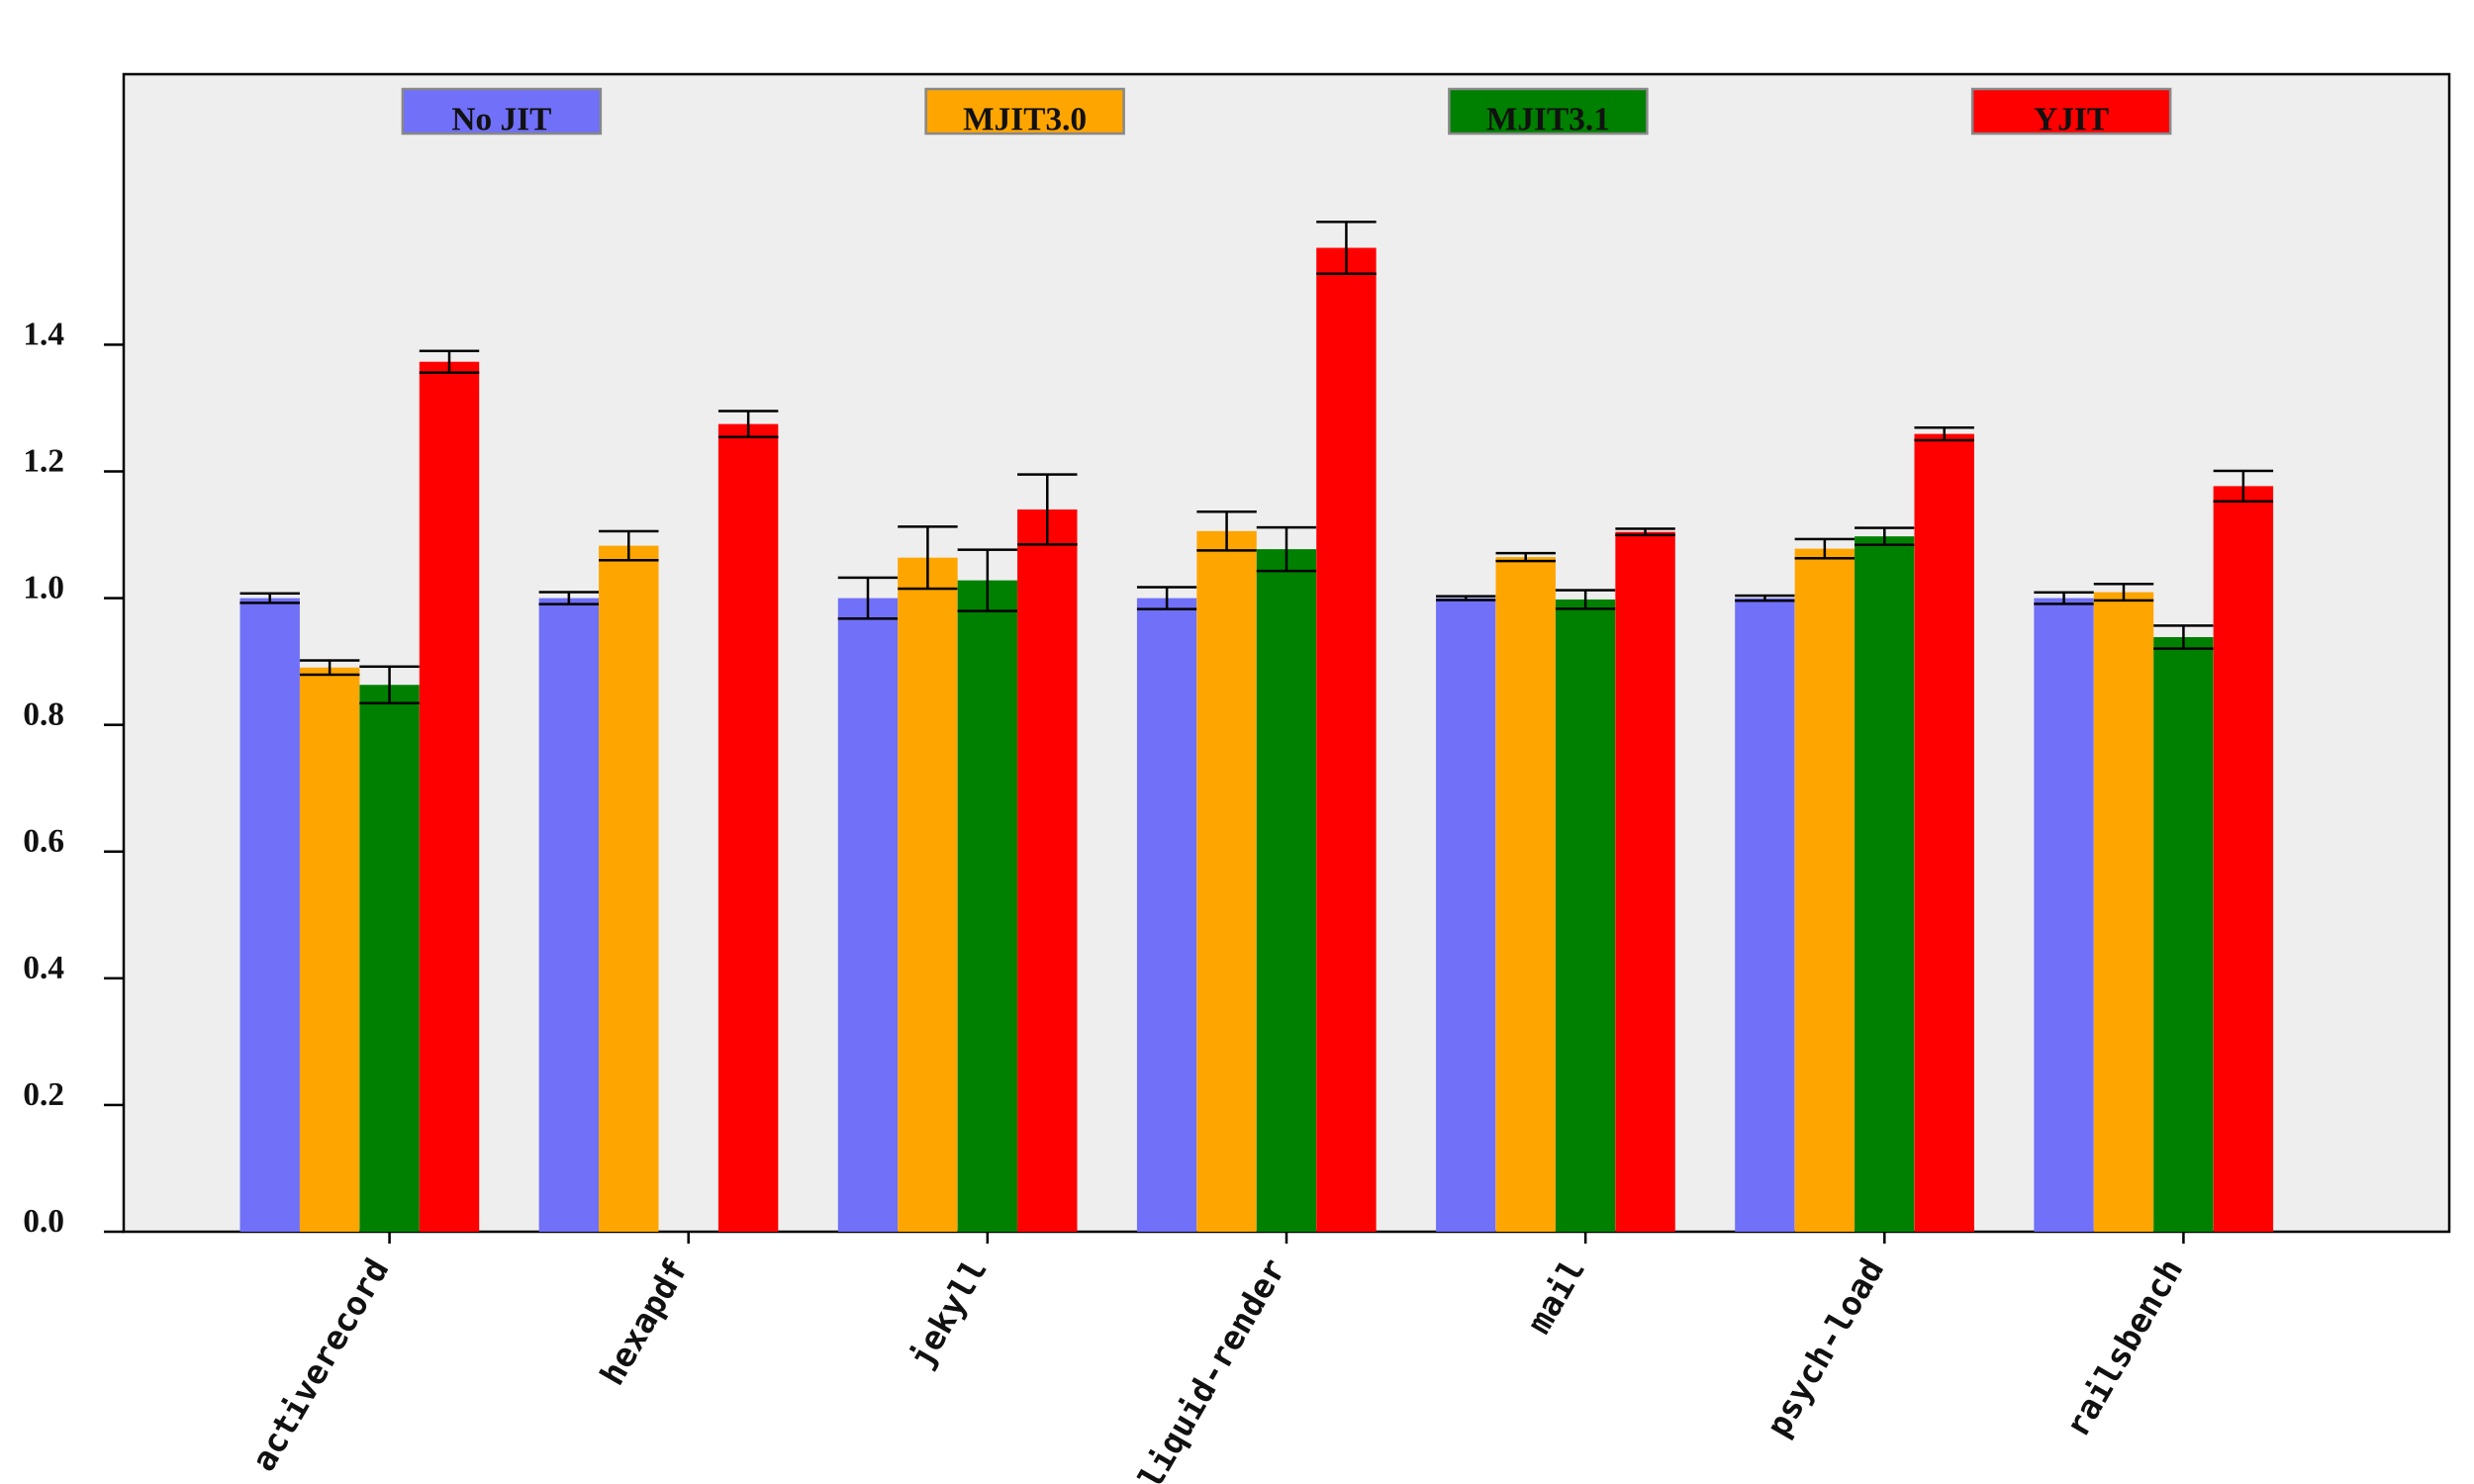
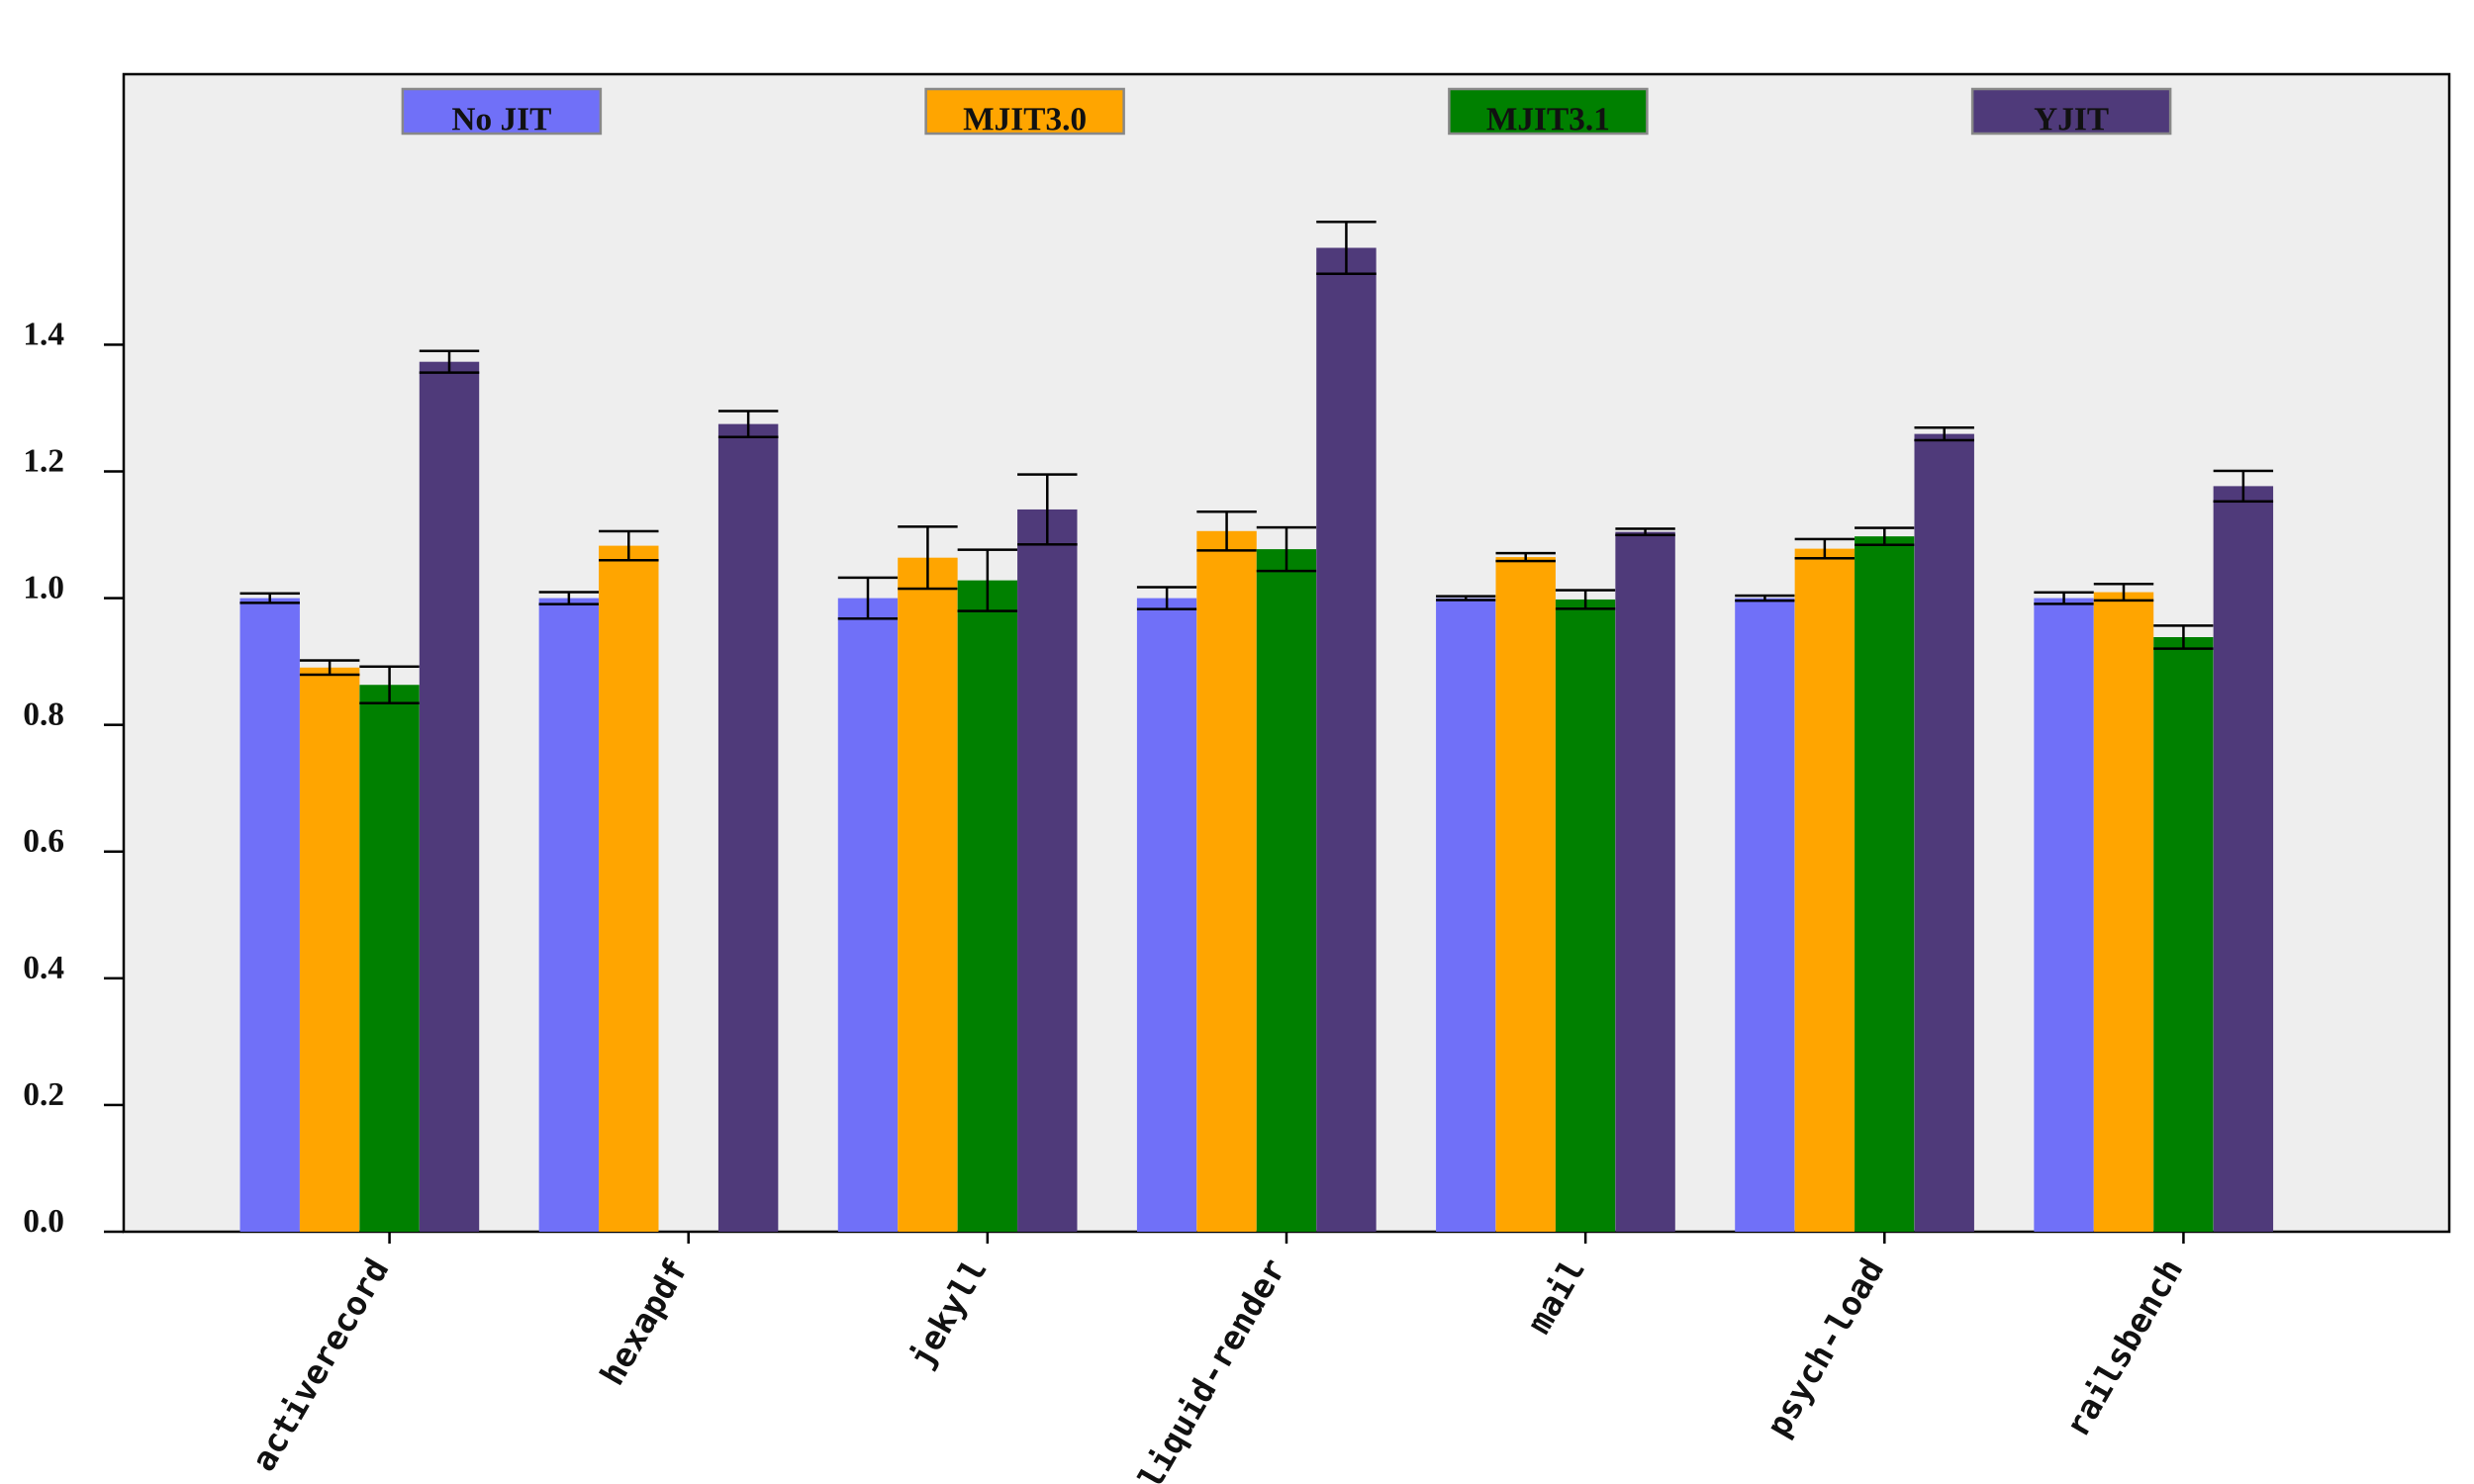
<svg xmlns="http://www.w3.org/2000/svg" viewBox="0 0 1000 600" width="100%" height="100%">
  <rect x="50.0" y="30.0" width="940.0" height="468" stroke="#000" fill="#EEE" />
  <line x1="42.0" y1="498" x2="50.0" y2="498" stroke="#000" />
  <text x="26" y="498" text-anchor="end" font-weight="bold" font-size="small" fill="#111">
0.0
</text>
  <line x1="42.0" y1="446.767" x2="50.0" y2="446.767" stroke="#000" />
  <text x="26" y="446.767" text-anchor="end" font-weight="bold" font-size="small" fill="#111">
0.2
</text>
  <line x1="42.0" y1="395.534" x2="50.0" y2="395.534" stroke="#000" />
  <text x="26" y="395.534" text-anchor="end" font-weight="bold" font-size="small" fill="#111">
0.4
</text>
  <line x1="42.0" y1="344.3" x2="50.0" y2="344.3" stroke="#000" />
  <text x="26" y="344.3" text-anchor="end" font-weight="bold" font-size="small" fill="#111">
0.6
</text>
  <line x1="42.0" y1="293.067" x2="50.0" y2="293.067" stroke="#000" />
  <text x="26" y="293.067" text-anchor="end" font-weight="bold" font-size="small" fill="#111">
0.8
</text>
  <line x1="42.0" y1="241.834" x2="50.0" y2="241.834" stroke="#000" />
  <text x="26" y="241.834" text-anchor="end" font-weight="bold" font-size="small" fill="#111">
1.0
</text>
  <line x1="42.0" y1="190.601" x2="50.0" y2="190.601" stroke="#000" />
  <text x="26" y="190.601" text-anchor="end" font-weight="bold" font-size="small" fill="#111">
1.2
</text>
  <line x1="42.0" y1="139.368" x2="50.0" y2="139.368" stroke="#000" />
  <text x="26" y="139.368" text-anchor="end" font-weight="bold" font-size="small" fill="#111">
1.4
</text>
  <rect x="162.75" y="36" width="80.0" height="18.0" fill="#7070f8" stroke="#888" />
  <text x="202.75" y="52.5" font-size="small" text-anchor="middle" font-weight="bold" fill="#111">
No JIT
</text>
  <rect x="374.25" y="36" width="80.0" height="18.0" fill="orange" stroke="#888" />
  <text x="414.25" y="52.5" font-size="small" text-anchor="middle" font-weight="bold" fill="#111">
MJIT3.0
</text>
  <rect x="585.75" y="36" width="80.0" height="18.0" fill="green" stroke="#888" />
  <text x="625.75" y="52.5" font-size="small" text-anchor="middle" font-weight="bold" fill="#111">
MJIT3.1
</text>
-   <rect x="797.25" y="36" width="80.0" height="18.0" fill="red" stroke="#888" />
+   <rect x="797.25" y="36" width="80.0" height="18.0" fill="#4F3A7A" stroke="#888" />
  <text x="837.25" y="52.5" font-size="small" text-anchor="middle" font-weight="bold" fill="#111">
YJIT
</text>
  <rect x="97.0" y="241.834" width="24.171" height="256.166" fill="#7070f8" data-tooltip="1.00x No-JIT time (No JIT)" />
  <line x1="97.0" y1="239.925" x2="121.171" y2="239.925" stroke="#000" />
  <line x1="97.0" y1="243.743" x2="121.171" y2="243.743" stroke="#000" />
  <line x1="109.086" y1="239.925" x2="109.086" y2="243.743" stroke="#000" />
  <rect x="121.171" y="269.905" width="24.171" height="228.095" fill="orange" data-tooltip="0.89x No-JIT time (MJIT3.0)" />
  <line x1="121.171" y1="267.019" x2="145.343" y2="267.019" stroke="#000" />
  <line x1="121.171" y1="272.791" x2="145.343" y2="272.791" stroke="#000" />
  <line x1="133.257" y1="267.019" x2="133.257" y2="272.791" stroke="#000" />
  <rect x="145.343" y="276.9" width="24.171" height="221.1" fill="green" data-tooltip="0.86x No-JIT time (MJIT3.1)" />
  <line x1="145.343" y1="269.511" x2="169.514" y2="269.511" stroke="#000" />
  <line x1="145.343" y1="284.29" x2="169.514" y2="284.29" stroke="#000" />
  <line x1="157.429" y1="269.511" x2="157.429" y2="284.29" stroke="#000" />
-   <rect x="169.514" y="146.276" width="24.171" height="351.724" fill="red" data-tooltip="1.37x No-JIT time (YJIT)" />
+   <rect x="169.514" y="146.276" width="24.171" height="351.724" fill="#4F3A7A" data-tooltip="1.37x No-JIT time (YJIT)" />
  <line x1="169.514" y1="141.903" x2="193.686" y2="141.903" stroke="#000" />
  <line x1="169.514" y1="150.648" x2="193.686" y2="150.648" stroke="#000" />
  <line x1="181.6" y1="141.903" x2="181.6" y2="150.648" stroke="#000" />
  <line x1="157.429" y1="498.0" x2="157.429" y2="502.8" stroke="#000" />
  <text x="157.429" y="512.4" fill="#111" font-size="small" font-family="monospace" font-weight="bold" text-anchor="end" transform="rotate(-60, 157.4286, 512.4)">
activerecord
</text>
  <rect x="217.857" y="241.834" width="24.171" height="256.166" fill="#7070f8" data-tooltip="1.00x No-JIT time (No JIT)" />
  <line x1="217.857" y1="239.403" x2="242.029" y2="239.403" stroke="#000" />
  <line x1="217.857" y1="244.265" x2="242.029" y2="244.265" stroke="#000" />
  <line x1="229.943" y1="239.403" x2="229.943" y2="244.265" stroke="#000" />
  <rect x="242.029" y="220.642" width="24.171" height="277.358" fill="orange" data-tooltip="1.08x No-JIT time (MJIT3.0)" />
  <line x1="242.029" y1="214.781" x2="266.2" y2="214.781" stroke="#000" />
  <line x1="242.029" y1="226.503" x2="266.2" y2="226.503" stroke="#000" />
  <line x1="254.114" y1="214.781" x2="254.114" y2="226.503" stroke="#000" />
-   <rect x="290.371" y="171.44" width="24.171" height="326.56" fill="red" data-tooltip="1.27x No-JIT time (YJIT)" />
+   <rect x="290.371" y="171.44" width="24.171" height="326.56" fill="#4F3A7A" data-tooltip="1.27x No-JIT time (YJIT)" />
  <line x1="290.371" y1="166.191" x2="314.543" y2="166.191" stroke="#000" />
  <line x1="290.371" y1="176.69" x2="314.543" y2="176.69" stroke="#000" />
  <line x1="302.457" y1="166.191" x2="302.457" y2="176.69" stroke="#000" />
  <line x1="278.286" y1="498.0" x2="278.286" y2="502.8" stroke="#000" />
  <text x="278.286" y="512.4" fill="#111" font-size="small" font-family="monospace" font-weight="bold" text-anchor="end" transform="rotate(-60, 278.2857, 512.4)">
hexapdf
</text>
  <rect x="338.714" y="241.834" width="24.171" height="256.166" fill="#7070f8" data-tooltip="1.00x No-JIT time (No JIT)" />
  <line x1="338.714" y1="233.555" x2="362.886" y2="233.555" stroke="#000" />
  <line x1="338.714" y1="250.114" x2="362.886" y2="250.114" stroke="#000" />
  <line x1="350.8" y1="233.555" x2="350.8" y2="250.114" stroke="#000" />
  <rect x="362.886" y="225.476" width="24.171" height="272.524" fill="orange" data-tooltip="1.06x No-JIT time (MJIT3.0)" />
  <line x1="362.886" y1="212.936" x2="387.057" y2="212.936" stroke="#000" />
  <line x1="362.886" y1="238.016" x2="387.057" y2="238.016" stroke="#000" />
  <line x1="374.971" y1="212.936" x2="374.971" y2="238.016" stroke="#000" />
  <rect x="387.057" y="234.647" width="24.171" height="263.353" fill="green" data-tooltip="1.03x No-JIT time (MJIT3.1)" />
  <line x1="387.057" y1="222.264" x2="411.229" y2="222.264" stroke="#000" />
  <line x1="387.057" y1="247.031" x2="411.229" y2="247.031" stroke="#000" />
  <line x1="399.143" y1="222.264" x2="399.143" y2="247.031" stroke="#000" />
-   <rect x="411.229" y="205.978" width="24.171" height="292.022" fill="red" data-tooltip="1.14x No-JIT time (YJIT)" />
+   <rect x="411.229" y="205.978" width="24.171" height="292.022" fill="#4F3A7A" data-tooltip="1.14x No-JIT time (YJIT)" />
  <line x1="411.229" y1="191.835" x2="435.4" y2="191.835" stroke="#000" />
  <line x1="411.229" y1="220.12" x2="435.4" y2="220.12" stroke="#000" />
  <line x1="423.314" y1="191.835" x2="423.314" y2="220.12" stroke="#000" />
  <line x1="399.143" y1="498.0" x2="399.143" y2="502.8" stroke="#000" />
  <text x="399.143" y="512.4" fill="#111" font-size="small" font-family="monospace" font-weight="bold" text-anchor="end" transform="rotate(-60, 399.1429, 512.4)">
jekyll
</text>
  <rect x="459.571" y="241.834" width="24.171" height="256.166" fill="#7070f8" data-tooltip="1.00x No-JIT time (No JIT)" />
  <line x1="459.571" y1="237.405" x2="483.743" y2="237.405" stroke="#000" />
  <line x1="459.571" y1="246.263" x2="483.743" y2="246.263" stroke="#000" />
  <line x1="471.657" y1="237.405" x2="471.657" y2="246.263" stroke="#000" />
  <rect x="483.743" y="214.722" width="24.171" height="283.278" fill="orange" data-tooltip="1.11x No-JIT time (MJIT3.0)" />
  <line x1="483.743" y1="206.893" x2="507.914" y2="206.893" stroke="#000" />
  <line x1="483.743" y1="222.55" x2="507.914" y2="222.55" stroke="#000" />
  <line x1="495.829" y1="206.893" x2="495.829" y2="222.55" stroke="#000" />
  <rect x="507.914" y="222.043" width="24.171" height="275.957" fill="green" data-tooltip="1.08x No-JIT time (MJIT3.1)" />
  <line x1="507.914" y1="213.241" x2="532.086" y2="213.241" stroke="#000" />
  <line x1="507.914" y1="230.846" x2="532.086" y2="230.846" stroke="#000" />
  <line x1="520" y1="213.241" x2="520" y2="230.846" stroke="#000" />
-   <rect x="532.086" y="100.2" width="24.171" height="397.8" fill="red" data-tooltip="1.55x No-JIT time (YJIT)" />
+   <rect x="532.086" y="100.2" width="24.171" height="397.8" fill="#4F3A7A" data-tooltip="1.55x No-JIT time (YJIT)" />
  <line x1="532.086" y1="89.707" x2="556.257" y2="89.707" stroke="#000" />
  <line x1="532.086" y1="110.693" x2="556.257" y2="110.693" stroke="#000" />
  <line x1="544.171" y1="89.707" x2="544.171" y2="110.693" stroke="#000" />
  <line x1="520" y1="498.0" x2="520" y2="502.8" stroke="#000" />
  <text x="520" y="512.4" fill="#111" font-size="small" font-family="monospace" font-weight="bold" text-anchor="end" transform="rotate(-60, 520, 512.4)">
liquid-render
</text>
  <rect x="580.429" y="241.834" width="24.171" height="256.166" fill="#7070f8" data-tooltip="1.00x No-JIT time (No JIT)" />
  <line x1="580.429" y1="241.064" x2="604.6" y2="241.064" stroke="#000" />
  <line x1="580.429" y1="242.604" x2="604.6" y2="242.604" stroke="#000" />
  <line x1="592.514" y1="241.064" x2="592.514" y2="242.604" stroke="#000" />
  <rect x="604.6" y="225.239" width="24.171" height="272.761" fill="orange" data-tooltip="1.06x No-JIT time (MJIT3.0)" />
  <line x1="604.6" y1="223.647" x2="628.771" y2="223.647" stroke="#000" />
  <line x1="604.6" y1="226.832" x2="628.771" y2="226.832" stroke="#000" />
  <line x1="616.686" y1="223.647" x2="616.686" y2="226.832" stroke="#000" />
  <rect x="628.771" y="242.373" width="24.171" height="255.627" fill="green" data-tooltip="1.00x No-JIT time (MJIT3.1)" />
  <line x1="628.771" y1="238.622" x2="652.943" y2="238.622" stroke="#000" />
  <line x1="628.771" y1="246.124" x2="652.943" y2="246.124" stroke="#000" />
  <line x1="640.857" y1="238.622" x2="640.857" y2="246.124" stroke="#000" />
-   <rect x="652.943" y="215.045" width="24.171" height="282.955" fill="red" data-tooltip="1.10x No-JIT time (YJIT)" />
+   <rect x="652.943" y="215.045" width="24.171" height="282.955" fill="#4F3A7A" data-tooltip="1.10x No-JIT time (YJIT)" />
  <line x1="652.943" y1="213.778" x2="677.114" y2="213.778" stroke="#000" />
  <line x1="652.943" y1="216.311" x2="677.114" y2="216.311" stroke="#000" />
  <line x1="665.029" y1="213.778" x2="665.029" y2="216.311" stroke="#000" />
  <line x1="640.857" y1="498.0" x2="640.857" y2="502.8" stroke="#000" />
  <text x="640.857" y="512.4" fill="#111" font-size="small" font-family="monospace" font-weight="bold" text-anchor="end" transform="rotate(-60, 640.8571, 512.4)">
mail
</text>
  <rect x="701.286" y="241.834" width="24.171" height="256.166" fill="#7070f8" data-tooltip="1.00x No-JIT time (No JIT)" />
  <line x1="701.286" y1="240.812" x2="725.457" y2="240.812" stroke="#000" />
  <line x1="701.286" y1="242.856" x2="725.457" y2="242.856" stroke="#000" />
  <line x1="713.371" y1="240.812" x2="713.371" y2="242.856" stroke="#000" />
  <rect x="725.457" y="221.841" width="24.171" height="276.159" fill="orange" data-tooltip="1.08x No-JIT time (MJIT3.0)" />
  <line x1="725.457" y1="217.966" x2="749.629" y2="217.966" stroke="#000" />
  <line x1="725.457" y1="225.716" x2="749.629" y2="225.716" stroke="#000" />
  <line x1="737.543" y1="217.966" x2="737.543" y2="225.716" stroke="#000" />
  <rect x="749.629" y="216.859" width="24.171" height="281.141" fill="green" data-tooltip="1.10x No-JIT time (MJIT3.1)" />
  <line x1="749.629" y1="213.427" x2="773.8" y2="213.427" stroke="#000" />
  <line x1="749.629" y1="220.29" x2="773.8" y2="220.29" stroke="#000" />
  <line x1="761.714" y1="213.427" x2="761.714" y2="220.29" stroke="#000" />
-   <rect x="773.8" y="175.44" width="24.171" height="322.56" fill="red" data-tooltip="1.26x No-JIT time (YJIT)" />
+   <rect x="773.8" y="175.44" width="24.171" height="322.56" fill="#4F3A7A" data-tooltip="1.26x No-JIT time (YJIT)" />
  <line x1="773.8" y1="172.892" x2="797.971" y2="172.892" stroke="#000" />
  <line x1="773.8" y1="177.988" x2="797.971" y2="177.988" stroke="#000" />
  <line x1="785.886" y1="172.892" x2="785.886" y2="177.988" stroke="#000" />
  <line x1="761.714" y1="498.0" x2="761.714" y2="502.8" stroke="#000" />
  <text x="761.714" y="512.4" fill="#111" font-size="small" font-family="monospace" font-weight="bold" text-anchor="end" transform="rotate(-60, 761.7143, 512.4)">
psych-load
</text>
  <rect x="822.143" y="241.834" width="24.171" height="256.166" fill="#7070f8" data-tooltip="1.00x No-JIT time (No JIT)" />
  <line x1="822.143" y1="239.512" x2="846.314" y2="239.512" stroke="#000" />
  <line x1="822.143" y1="244.156" x2="846.314" y2="244.156" stroke="#000" />
  <line x1="834.229" y1="239.512" x2="834.229" y2="244.156" stroke="#000" />
  <rect x="846.314" y="239.43" width="24.171" height="258.57" fill="orange" data-tooltip="1.01x No-JIT time (MJIT3.0)" />
  <line x1="846.314" y1="236.102" x2="870.486" y2="236.102" stroke="#000" />
  <line x1="846.314" y1="242.758" x2="870.486" y2="242.758" stroke="#000" />
  <line x1="858.4" y1="236.102" x2="858.4" y2="242.758" stroke="#000" />
  <rect x="870.486" y="257.6" width="24.171" height="240.4" fill="green" data-tooltip="0.94x No-JIT time (MJIT3.1)" />
  <line x1="870.486" y1="252.95" x2="894.657" y2="252.95" stroke="#000" />
  <line x1="870.486" y1="262.25" x2="894.657" y2="262.25" stroke="#000" />
  <line x1="882.571" y1="252.95" x2="882.571" y2="262.25" stroke="#000" />
-   <rect x="894.657" y="196.551" width="24.171" height="301.449" fill="red" data-tooltip="1.18x No-JIT time (YJIT)" />
+   <rect x="894.657" y="196.551" width="24.171" height="301.449" fill="#4F3A7A" data-tooltip="1.18x No-JIT time (YJIT)" />
  <line x1="894.657" y1="190.381" x2="918.829" y2="190.381" stroke="#000" />
  <line x1="894.657" y1="202.722" x2="918.829" y2="202.722" stroke="#000" />
  <line x1="906.743" y1="190.381" x2="906.743" y2="202.722" stroke="#000" />
  <line x1="882.571" y1="498.0" x2="882.571" y2="502.8" stroke="#000" />
  <text x="882.571" y="512.4" fill="#111" font-size="small" font-family="monospace" font-weight="bold" text-anchor="end" transform="rotate(-60, 882.5714, 512.4)">
railsbench
</text>
</svg>
